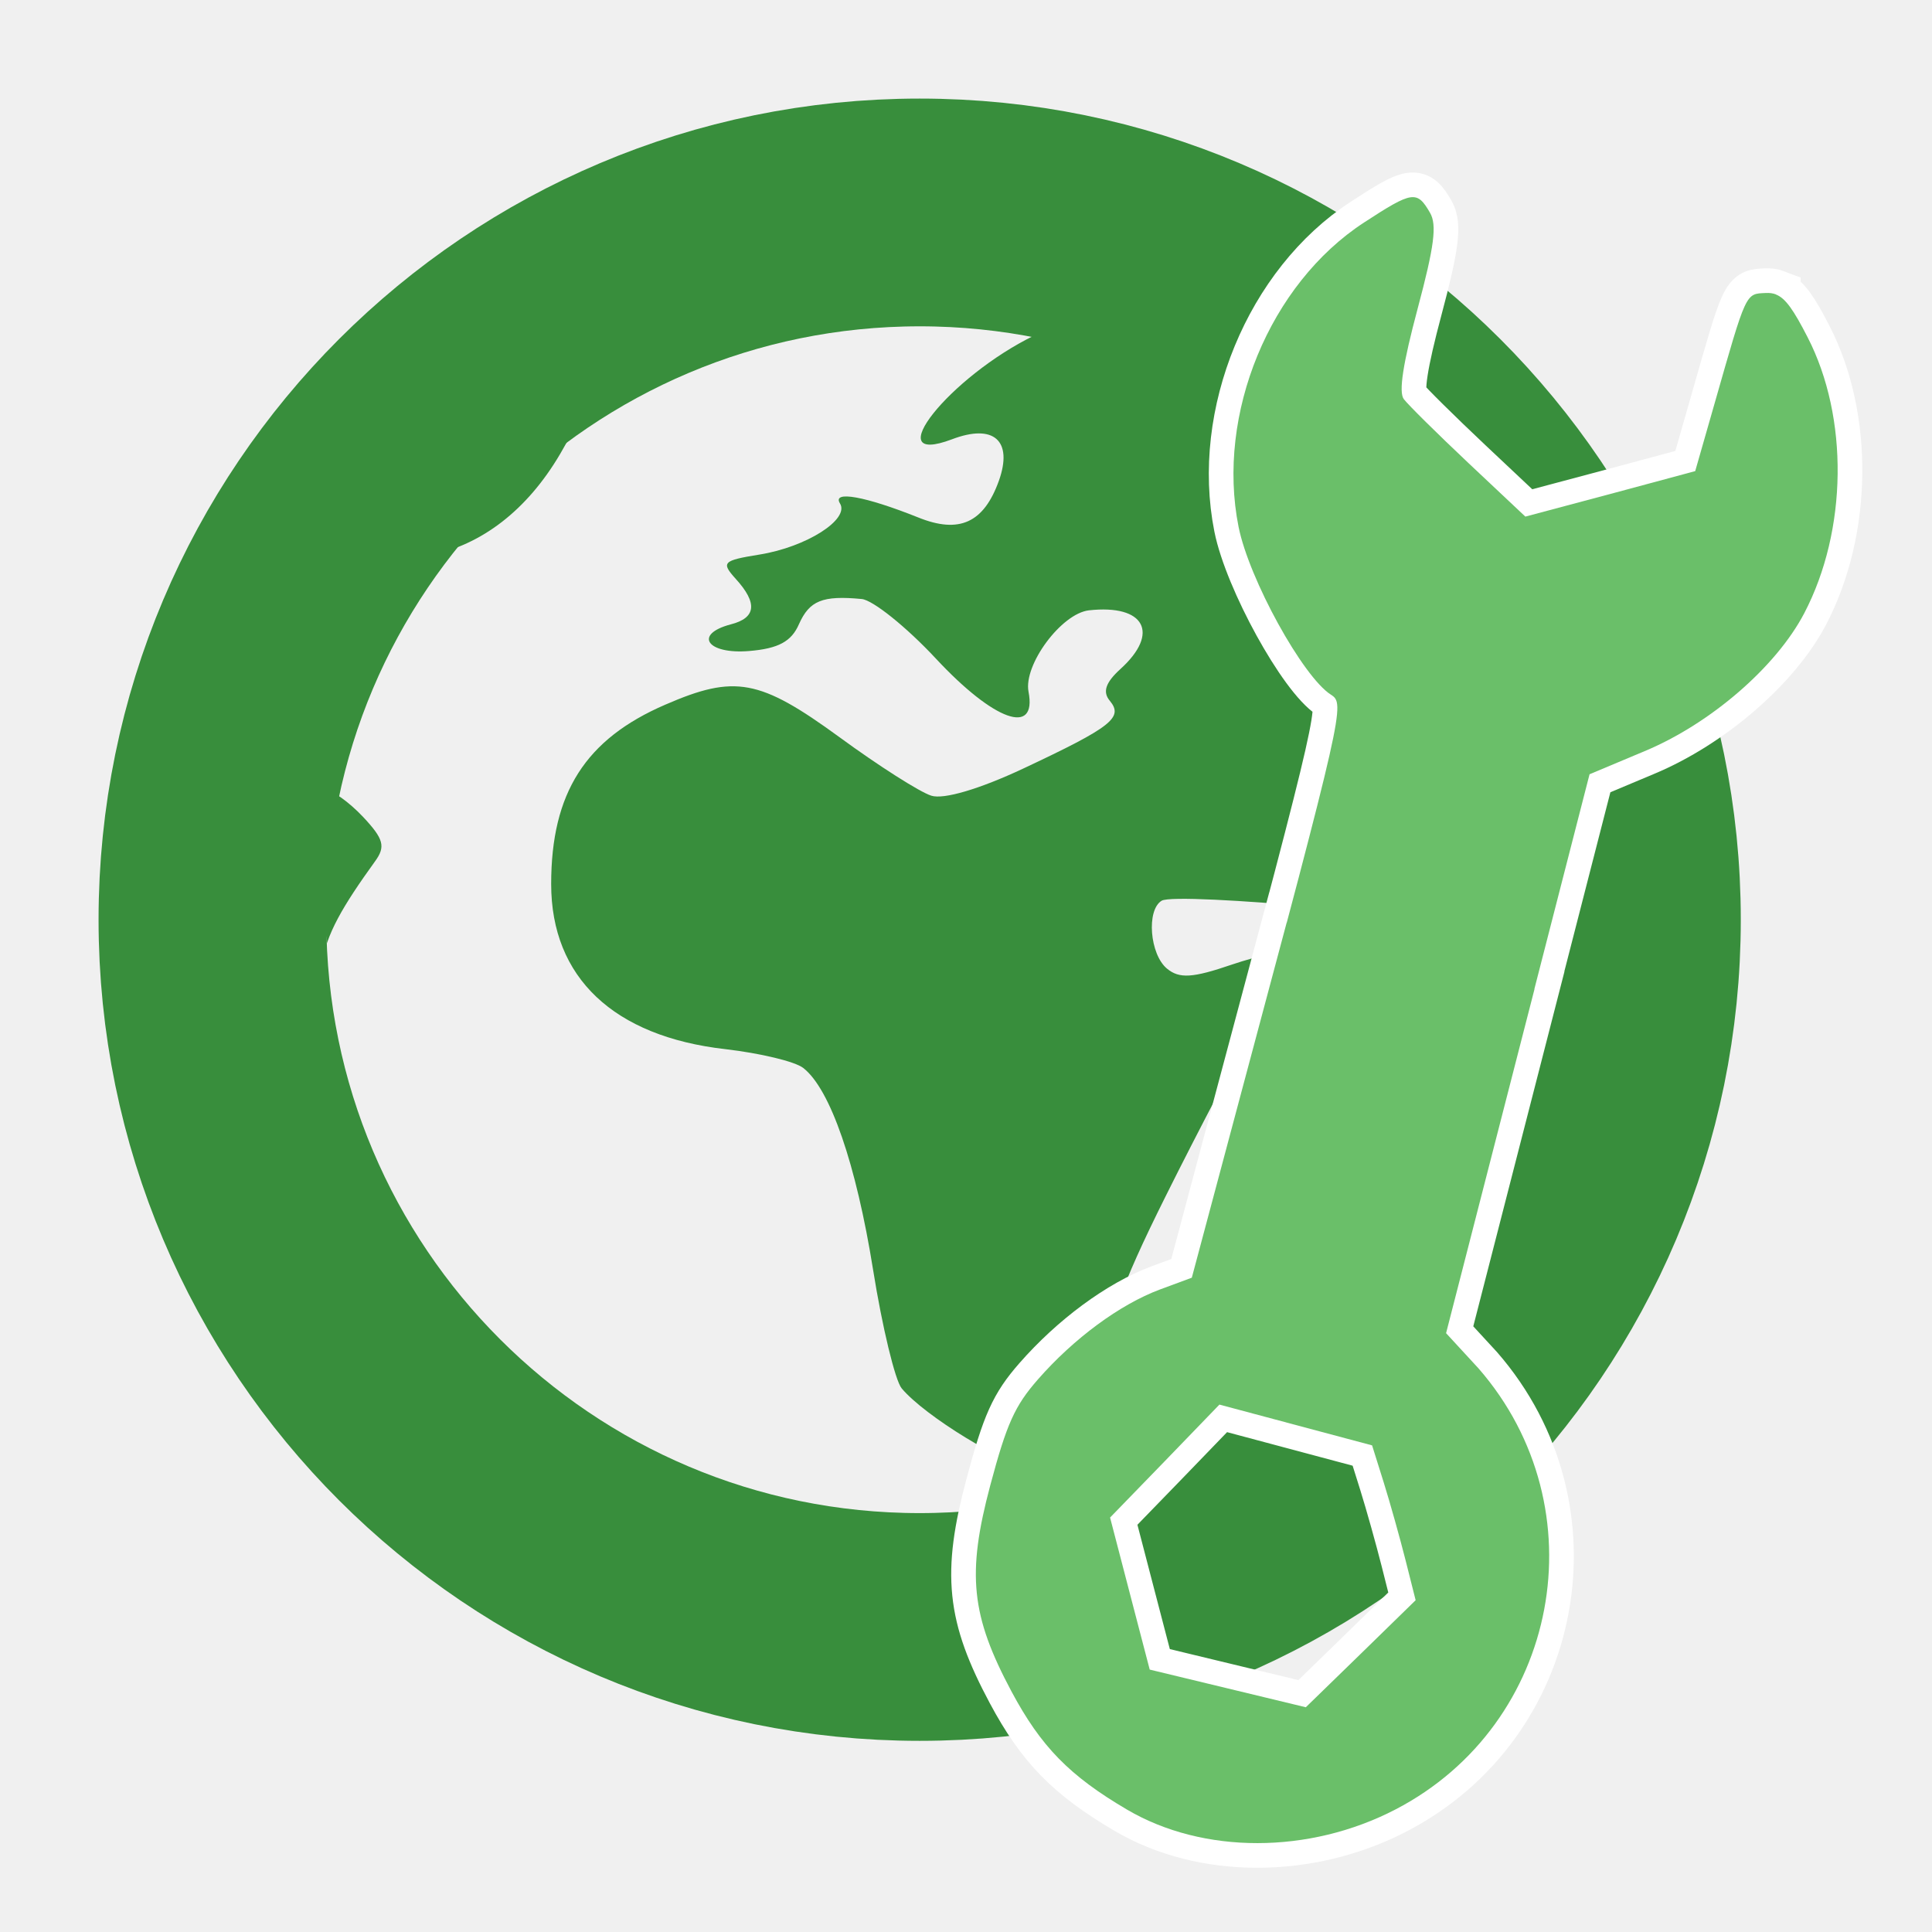
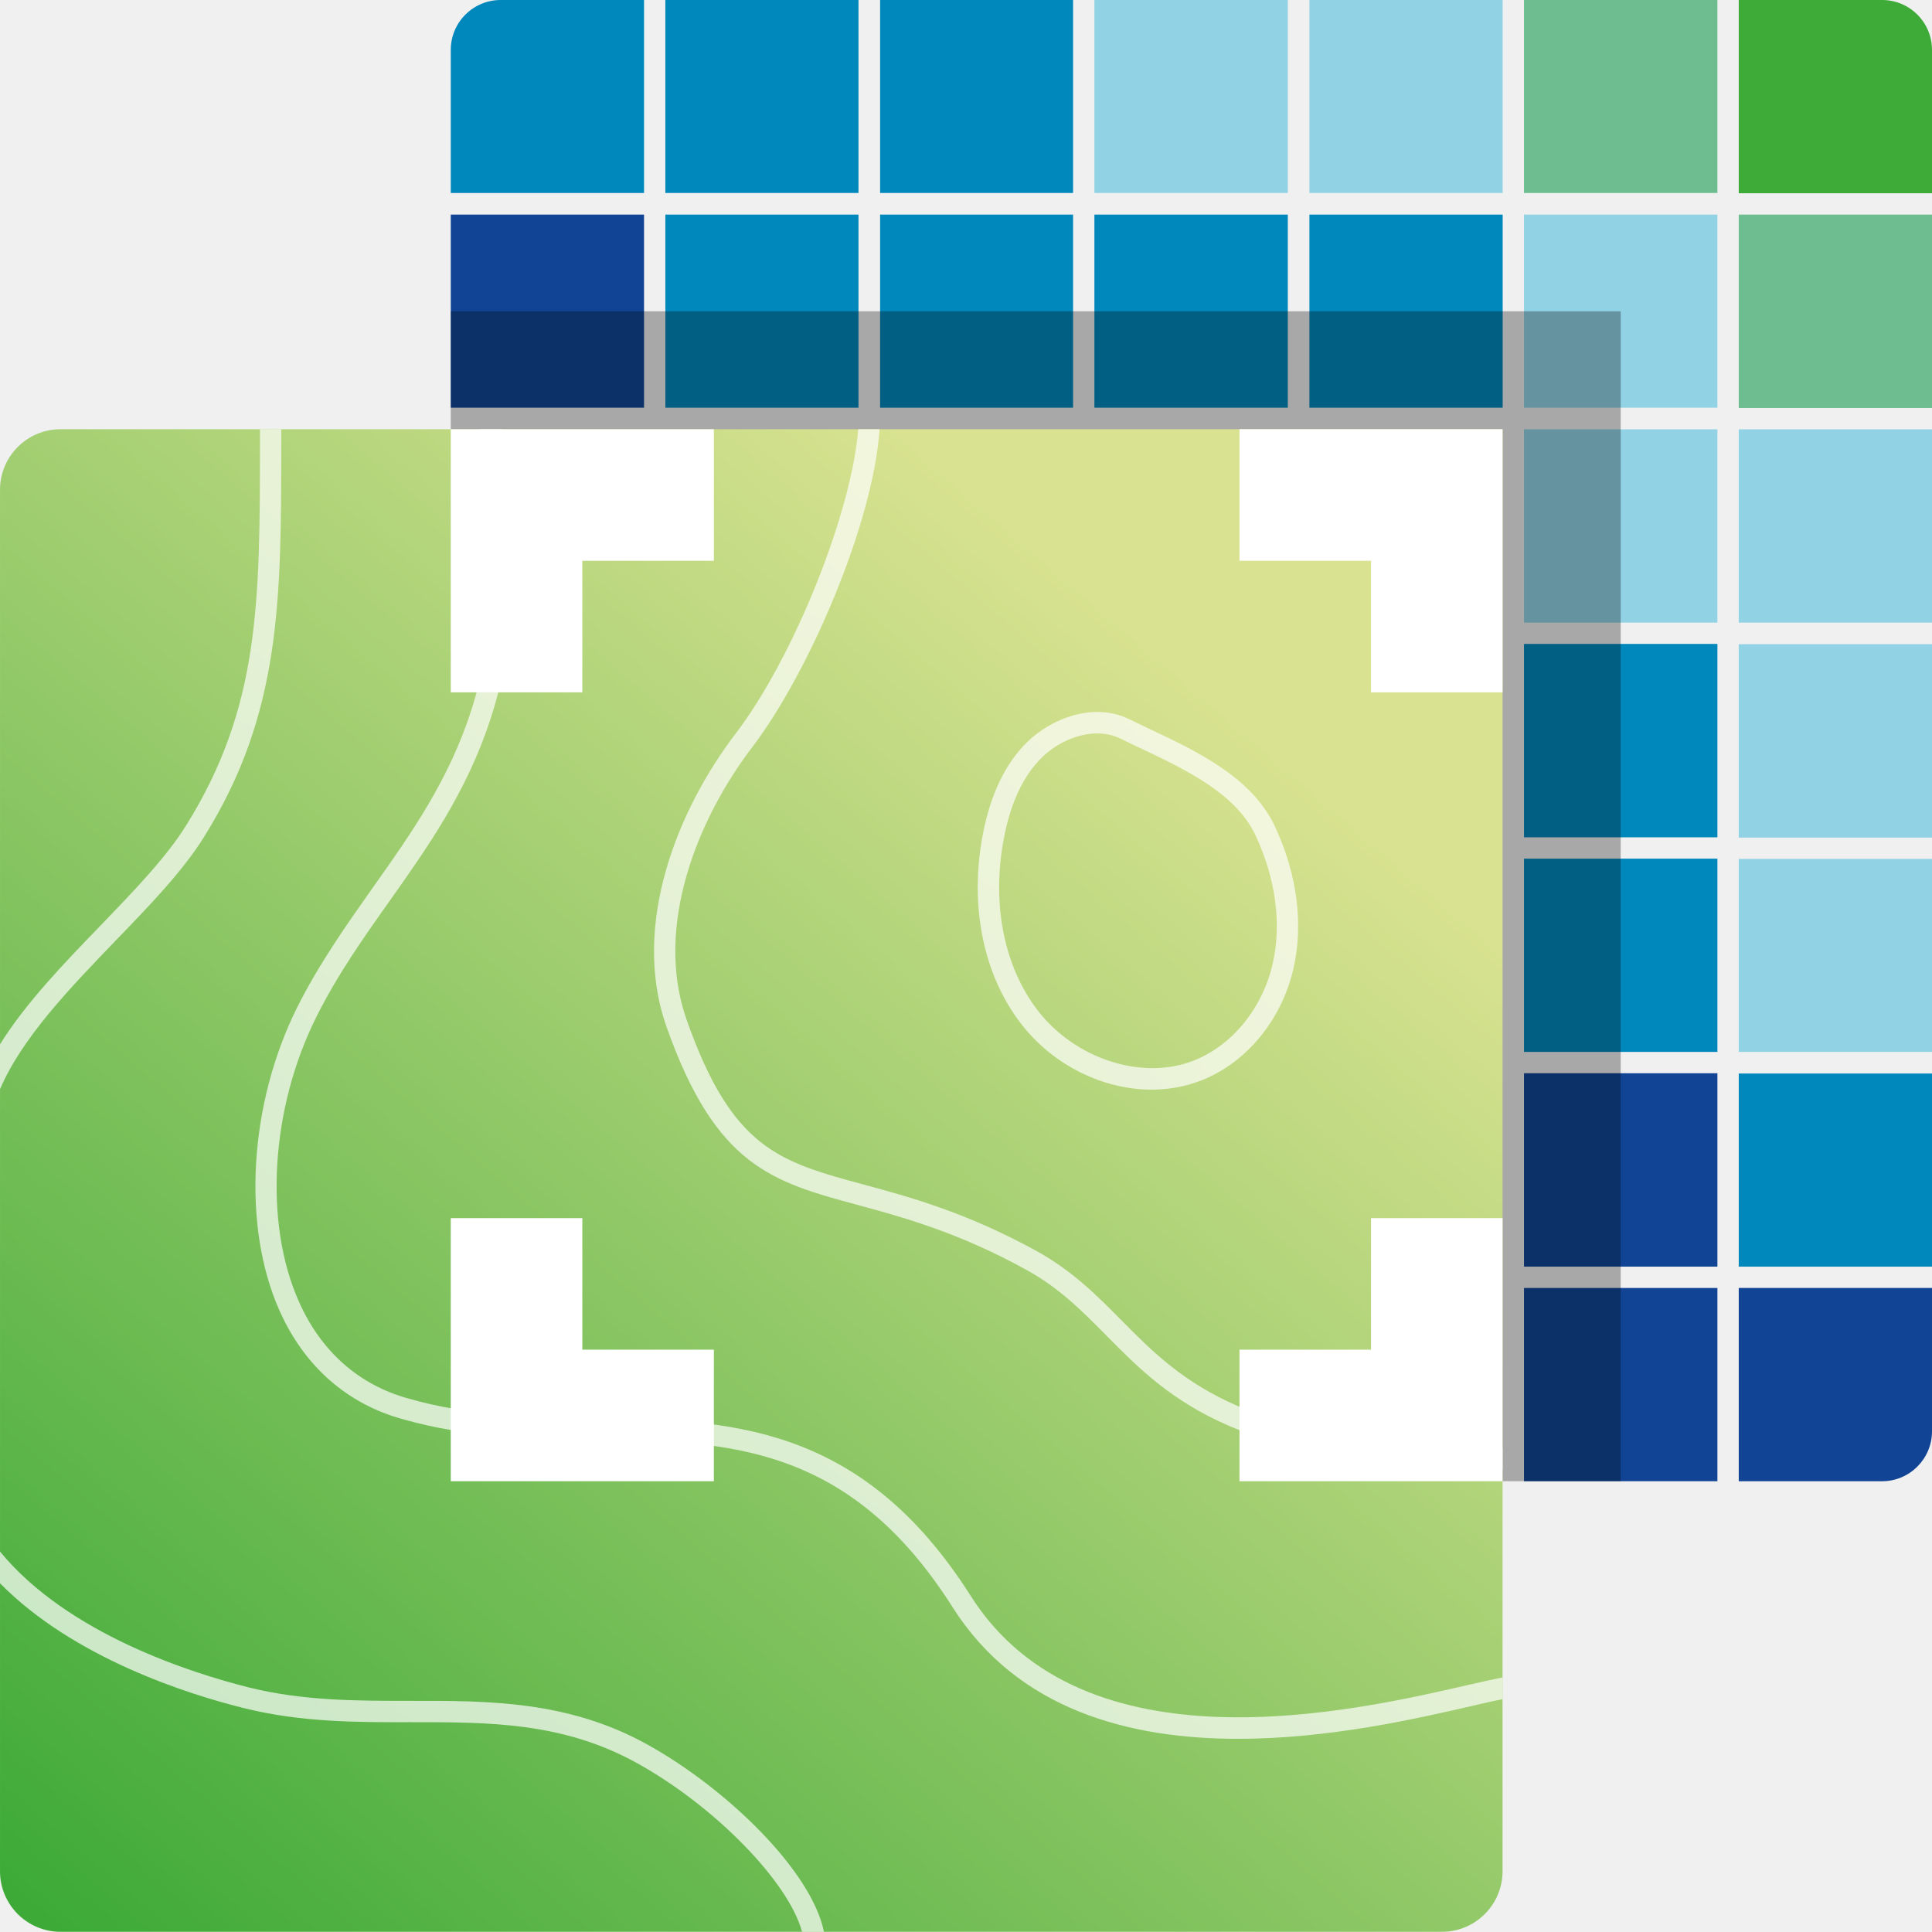
- <svg xmlns="http://www.w3.org/2000/svg" width="196" height="196" viewBox="0 0 51.858 51.858" version="1.1" id="svg8">
-   <defs id="defs2">
-     <clipPath clipPathUnits="userSpaceOnUse" id="clipPath4665">
-       <ellipse style="opacity:1;stroke:#ffa8f0;stroke-width:0;stroke-miterlimit:4;stroke-dasharray:none;stroke-opacity:1" id="ellipse4667" cx="20.753" cy="14.144" rx="2.232" ry="2.282" />
-     </clipPath>
-     <clipPath clipPathUnits="userSpaceOnUse" id="clipPath4665-3">
-       <ellipse style="opacity:1;stroke:#ffa8f0;stroke-width:0;stroke-miterlimit:4;stroke-dasharray:none;stroke-opacity:1" id="ellipse4667-0" cx="20.753" cy="14.144" rx="2.232" ry="2.282" />
-     </clipPath>
+ <svg xmlns="http://www.w3.org/2000/svg" width="123.278mm" height="123.265mm" viewBox="0 0 349.451 349.414">
+   <defs>
+     <linearGradient id="d" x1="15.713" y1="353.625" x2="214.257" y2="122.158" gradientUnits="userSpaceOnUse">
+       <stop offset="0" stop-color="#3daa37" />
+       <stop offset="1" stop-color="#d8e290" />
+     </linearGradient>
  </defs>
-   <g id="layer1" transform="translate(-4.337867,-2.438484)">
-     <path style="fill:none;fill-opacity:1;fill-rule:nonzero;stroke:#388e3c;stroke-width:6.113;stroke-miterlimit:4;stroke-dasharray:none;stroke-opacity:1;paint-order:normal" d="M 48.007,27.125 A 18.983,18.984 0 0 1 29.023,46.109 18.983,18.984 0 0 1 10.04,27.125 18.983,18.984 0 0 1 29.023,8.141 18.983,18.984 0 0 1 48.007,27.125 Z" id="path4740-9" />
-     <path style="fill:#388e3c;fill-opacity:1;stroke:#8e388e;stroke-width:0;stroke-miterlimit:4;stroke-dasharray:none;stroke-opacity:1" d="m 20.288,16.742 c -0.261,-0.058 -0.622,-0.203 -0.853,-0.341 -0.567,-0.34 -0.956,-0.833 -1.162,-1.476 -0.117,-0.365 -0.123,-0.409 -0.106,-0.864 0.019,-0.535 0.11,-0.867 0.35,-1.273 0.278,-0.471 0.867,-0.947 1.421,-1.146 0.326,-0.118 1.108,-0.149 1.468,-0.059 0.945,0.237 1.72,1.027 1.93,1.967 0.373,1.672 -0.888,3.235 -2.593,3.214 -0.206,-0.003 -0.41,-0.012 -0.453,-0.022 z m 0.86,-0.32 0.156,-0.029 -0.129,-0.027 c -0.127,-0.027 -0.42,-0.206 -0.506,-0.309 -0.024,-0.029 -0.072,-0.227 -0.106,-0.44 -0.063,-0.393 -0.159,-0.671 -0.259,-0.749 -0.03,-0.024 -0.16,-0.055 -0.289,-0.07 -0.415,-0.047 -0.647,-0.266 -0.647,-0.613 0,-0.338 0.127,-0.538 0.424,-0.666 0.258,-0.112 0.35,-0.095 0.645,0.12 0.146,0.107 0.3,0.205 0.342,0.218 0.046,0.015 0.18,-0.025 0.34,-0.1 0.33,-0.155 0.374,-0.19 0.323,-0.252 -0.028,-0.033 -0.016,-0.068 0.039,-0.118 0.148,-0.134 0.09,-0.241 -0.117,-0.218 -0.102,0.012 -0.243,0.202 -0.224,0.302 0.032,0.166 -0.128,0.109 -0.344,-0.123 -0.11,-0.118 -0.234,-0.217 -0.275,-0.221 -0.146,-0.014 -0.194,0.006 -0.233,0.093 -0.028,0.065 -0.077,0.091 -0.185,0.1 -0.156,0.013 -0.208,-0.062 -0.068,-0.099 0.094,-0.024 0.1,-0.079 0.018,-0.169 -0.055,-0.061 -0.048,-0.068 0.088,-0.09 0.175,-0.028 0.336,-0.131 0.299,-0.19 -0.03,-0.049 0.095,-0.026 0.29,0.052 0.153,0.062 0.244,0.02 0.3,-0.136 0.053,-0.149 -0.019,-0.213 -0.174,-0.154 -0.278,0.105 -0.009,-0.233 0.307,-0.386 0.168,-0.081 0.178,-0.082 0.301,-0.016 0.145,0.078 0.267,0.069 0.284,-0.02 0.024,-0.123 -0.504,-0.269 -0.969,-0.269 -0.446,0 -0.957,0.145 -1.26,0.358 -0.089,0.063 -0.099,0.086 -0.062,0.146 0.036,0.058 0.025,0.104 -0.056,0.242 -0.122,0.207 -0.29,0.338 -0.488,0.377 -0.126,0.025 -0.16,0.056 -0.236,0.213 -0.123,0.256 -0.214,0.656 -0.15,0.656 0.027,0 0.09,0.045 0.142,0.1 0.078,0.083 0.085,0.111 0.045,0.166 -0.238,0.33 -0.251,0.421 -0.111,0.808 0.135,0.373 0.325,0.664 0.6,0.922 0.506,0.475 1.29,0.713 1.947,0.591 z m 0.684,-0.23 c 0.503,-0.247 0.94,-0.757 1.135,-1.323 0.092,-0.268 0.093,-0.274 0.021,-0.215 -0.045,0.037 -0.064,0.031 -0.098,-0.032 -0.023,-0.043 -0.042,-0.112 -0.042,-0.154 0,-0.042 -0.022,-0.093 -0.049,-0.114 -0.057,-0.044 -1.11,-0.141 -1.165,-0.107 -0.057,0.035 -0.044,0.199 0.02,0.252 0.046,0.038 0.095,0.035 0.241,-0.015 0.101,-0.034 0.193,-0.053 0.205,-0.041 0.012,0.012 -0.036,0.122 -0.107,0.244 -0.07,0.123 -0.225,0.418 -0.344,0.657 -0.172,0.345 -0.22,0.485 -0.238,0.684 -0.012,0.138 -0.041,0.275 -0.065,0.306 -0.069,0.088 0.142,0.025 0.484,-0.143 z" id="path4579-2" clip-path="url(#clipPath4665-3)" transform="matrix(7.230733,0,0,7.230733,-120.9127,-76.40059)" />
-     <path id="path4652-6-5-4-0" style="fill:#6abf69;fill-opacity:1;fill-rule:nonzero;stroke:#ffffff;stroke-width:1.323;stroke-miterlimit:4;stroke-dasharray:none;stroke-opacity:1" d="m 38.874,27.203 -2.546,9.531 -0.857,0.317 c -1.076,0.402 -2.313,1.315 -3.275,2.415 -0.62,0.708 -0.836,1.186 -1.277,2.839 -0.636,2.383 -0.519,3.5 0.572,5.541 0.788,1.474 1.556,2.259 3.096,3.164 2.045,1.203 4.893,1.201 7.212,-0.005 4.399,-2.287 5.492,-8.081 2.228,-11.833 l -0.874,-0.949 2.374,-9.238 z m -1.805,12.937 2.051,0.548 2.047,0.547 0.314,1.001 c 0.172,0.551 0.434,1.488 0.584,2.08 l 0.271,1.075 -1.472,1.437 -1.476,1.436 -2.093,-0.505 -2.097,-0.506 -0.532,-2.039 -0.532,-2.042 1.47,-1.515 z M 52.008,10.341 c -0.085,-0.033 -0.173,-0.043 -0.275,-0.038 -0.545,0.025 -0.513,-0.049 -1.371,2.958 l -0.522,1.823 -2.278,0.613 -2.281,0.608 -1.528,-1.438 c -0.84,-0.792 -1.621,-1.565 -1.735,-1.716 -0.142,-0.188 -0.022,-0.954 0.372,-2.429 0.449,-1.68 0.52,-2.248 0.332,-2.572 -0.35,-0.606 -0.47,-0.587 -1.771,0.261 -2.534,1.651 -3.972,5.145 -3.368,8.169 0.28,1.4 1.723,4.023 2.48,4.506 0.383,0.244 0.349,0.388 -2.533,11.178 l -0.13,0.484 6.698,1.789 0.148,-0.581 2.758,-10.735 1.477,-0.62 c 1.767,-0.736 3.532,-2.26 4.287,-3.705 1.161,-2.223 1.196,-5.253 0.089,-7.405 -0.379,-0.738 -0.593,-1.047 -0.849,-1.147 z" />
-     <path id="path4652-6-5-4" style="fill:#6abf69;fill-opacity:1;fill-rule:nonzero;stroke:none;stroke-width:0.529;stroke-miterlimit:4;stroke-dasharray:none;stroke-opacity:1" d="m 38.874,27.203 -2.546,9.531 -0.857,0.317 c -1.076,0.402 -2.313,1.315 -3.275,2.415 -0.62,0.708 -0.836,1.186 -1.277,2.839 -0.636,2.383 -0.519,3.5 0.572,5.541 0.788,1.474 1.556,2.259 3.096,3.164 2.045,1.203 4.893,1.201 7.212,-0.005 4.399,-2.287 5.492,-8.081 2.228,-11.833 l -0.874,-0.949 2.374,-9.238 z m -1.805,12.937 2.051,0.548 2.047,0.547 0.314,1.001 c 0.172,0.551 0.434,1.488 0.584,2.08 l 0.271,1.075 -1.472,1.437 -1.476,1.436 -2.093,-0.505 -2.097,-0.506 -0.532,-2.039 -0.532,-2.042 1.47,-1.515 z M 52.008,10.341 c -0.085,-0.033 -0.173,-0.043 -0.275,-0.038 -0.545,0.025 -0.513,-0.049 -1.371,2.958 l -0.522,1.823 -2.278,0.613 -2.281,0.608 -1.528,-1.438 c -0.84,-0.792 -1.621,-1.565 -1.735,-1.716 -0.142,-0.188 -0.022,-0.954 0.372,-2.429 0.449,-1.68 0.52,-2.248 0.332,-2.572 -0.35,-0.606 -0.47,-0.587 -1.771,0.261 -2.534,1.651 -3.972,5.145 -3.368,8.169 0.28,1.4 1.723,4.023 2.48,4.506 0.383,0.244 0.349,0.388 -2.533,11.178 l -0.13,0.484 6.698,1.789 0.148,-0.581 2.758,-10.735 1.477,-0.62 c 1.767,-0.736 3.532,-2.26 4.287,-3.705 1.161,-2.223 1.196,-5.253 0.089,-7.405 -0.379,-0.738 -0.593,-1.047 -0.849,-1.147 z" />
+   <g isolation="isolate">
+     <g id="b">
+       <g id="c">
+         <g>
+           <g>
+             <rect x="120.348" width="34.93" height="34.904" fill="#0087bb" />
+             <rect x="159.187" width="34.904" height="34.904" fill="#0087bb" />
+             <rect x="197.95" width="34.982" height="34.904" fill="#91d2e4" />
+             <rect x="236.841" width="34.955" height="34.904" fill="#91d2e4" />
+             <rect x="275.655" width="34.982" height="34.904" fill="#6dbd90" />
+             <path d="M116.489,0V34.904h-34.956V9.028c0-4.99,4.038-9.028,9.028-9.028h25.928Z" fill="#0087bb" />
+             <rect x="81.533" y="38.814" width="34.956" height="34.93" fill="#114494" />
+             <rect x="120.348" y="38.814" width="34.93" height="34.93" fill="#0087bb" />
+             <rect x="159.187" y="38.814" width="34.904" height="34.93" fill="#0087bb" />
+             <rect x="197.95" y="38.814" width="34.982" height="34.93" fill="#0087bb" />
+             <rect x="236.841" y="38.814" width="34.955" height="34.93" fill="#0087bb" />
+             <rect x="275.655" y="38.814" width="34.982" height="34.93" fill="#91d2e4" />
+             <rect x="275.655" y="77.654" width="34.982" height="34.956" fill="#91d2e4" />
+             <rect x="275.655" y="116.468" width="34.982" height="34.981" fill="#0087bb" />
+             <rect x="275.655" y="155.308" width="34.982" height="34.956" fill="#0087bb" />
+             <rect x="275.655" y="194.122" width="34.982" height="34.981" fill="#114494" />
+             <rect x="275.655" y="232.962" width="34.982" height="34.956" fill="#114494" />
+             <path d="M349.451,9.028v25.928h-34.956V0h25.927c4.99,0,9.028,4.038,9.028,9.028Z" fill="#3eab38" />
+             <path d="M349.451,232.962v25.928c0,4.964-4.038,9.028-9.028,9.028h-25.927v-34.956h34.956Z" fill="#114494" />
+             <rect x="314.495" y="194.173" width="34.956" height="34.93" fill="#0087bb" />
+             <rect x="314.495" y="155.359" width="34.956" height="34.904" fill="#91d2e4" />
+             <rect x="314.495" y="116.519" width="34.956" height="34.981" fill="#91d2e4" />
+             <rect x="314.495" y="77.654" width="34.956" height="34.956" fill="#91d2e4" />
+             <rect x="314.495" y="38.814" width="34.956" height="34.981" fill="#6dbd90" />
+           </g>
+           <rect x="81.533" y="56.305" width="211.613" height="211.613" fill="#010101" mix-blend-mode="multiply" opacity=".3" />
+           <g>
+             <path d="M271.777,77.638V338.456c0,6.045-4.913,10.957-10.957,10.957H10.959C4.889,349.414,.002,344.501,.002,338.456V88.595c0-6.045,4.888-10.957,10.957-10.957H271.777Z" fill="url(#d)" />
+             <g opacity=".7">
+               <path d="M230.569,149.401c-4.192-8.848-14.095-13.53-22.841-17.645-1.183-.566-2.34-1.106-3.473-1.672-6.507-3.164-14.121-.103-18.442,4.116-3.961,3.858-6.662,9.491-8.051,16.745-2.444,12.886,.077,25.336,6.893,34.184,5.865,7.614,14.919,11.961,23.664,11.961,3.112,0,6.173-.566,9.054-1.698,8.077-3.189,14.43-10.906,16.565-20.14,1.878-8.076,.669-17.259-3.37-25.85Zm-.386,24.976c-1.852,8.025-7.305,14.687-14.224,17.439-9.285,3.678-21.426-.206-28.242-9.028-6.147-7.974-8.385-19.317-6.147-31.123,1.209-6.456,3.549-11.42,6.945-14.713,2.495-2.444,6.302-4.296,9.954-4.296,1.415,0,2.804,.283,4.116,.9,1.132,.566,2.29,1.106,3.473,1.672,8.179,3.858,17.439,8.231,21.014,15.819,3.678,7.819,4.784,16.102,3.112,23.33Z" fill="#fff" />
+               <path d="M271.775,261.883v3.858c-48.125-.412-60.111-12.501-71.712-24.23-4.373-4.424-8.514-8.617-14.61-11.935-12.218-6.713-22.198-9.414-30.197-11.6-15.536-4.193-25.773-6.971-34.699-32.255-6.533-18.494,2.16-39.483,12.449-52.961,10.623-13.89,21.04-40.1,22.224-55.122h3.858c-1.132,17.079-12.861,44.164-22.996,57.462-9.697,12.681-17.902,32.281-11.909,49.334,8.257,23.381,16.719,25.67,32.075,29.837,8.205,2.212,18.417,4.99,31.046,11.909,6.61,3.601,11.138,8.179,15.51,12.604,11.034,11.163,22.455,22.687,68.959,23.098Z" fill="#fff" />
+               <path d="M271.775,303.397v3.935c-1.414,.283-3.24,.694-5.221,1.158-9.955,2.289-26.005,6.019-42.621,6.019-19.523,0-39.791-5.144-51.624-23.793-18.854-29.734-41.155-30.043-64.741-30.352-11.292-.154-22.97-.309-34.647-3.652-10.108-2.752-17.851-9.543-22.353-19.626-6.842-15.33-5.556-37.374,3.19-54.89,3.961-7.897,8.848-14.79,13.555-21.478,14.044-19.806,27.29-38.531,19.497-83.081h3.935c7.768,45.707-6.482,65.822-20.268,85.319-4.656,6.559-9.44,13.324-13.247,20.963-8.282,16.539-9.543,37.271-3.138,51.572,4.013,9.003,10.88,15.047,19.857,17.491,11.215,3.215,22.635,3.37,33.67,3.524,23.587,.309,47.971,.643,67.957,32.152,20.397,32.152,69.268,20.886,90.103,16.076,2.521-.566,4.553-1.029,6.096-1.338Z" fill="#fff" />
+               <path d="M20.886,170.159c-8.309,8.642-16.899,17.542-20.886,26.853v-8.128c4.682-7.485,11.472-14.533,18.108-21.4,6.147-6.379,11.935-12.372,15.562-18.185,13.324-21.375,13.324-40.306,13.349-68.96v-2.701h3.858v2.701c-.026,28.268-.026,48.691-13.941,70.992-3.833,6.173-9.749,12.321-16.05,18.828Z" fill="#fff" />
+               <path d="M149.031,349.414h-3.961c-2.367-8.874-15.536-22.558-29.786-30.48-13.504-7.485-26.853-7.434-41.026-7.434-9.774,.026-19.832,.026-30.146-2.546-9.877-2.444-30.738-8.977-44.113-22.584v-5.736c12.295,14.97,34.802,22.018,45.039,24.59,9.852,2.444,19.677,2.418,29.194,2.418,14.07-.026,28.551-.051,42.904,7.922,14.353,7.974,29.657,22.841,31.895,33.85Z" fill="#fff" />
+             </g>
+           </g>
+           <g>
+             <polygon points="247.984 77.638 224.19 77.638 224.19 101.431 247.984 101.431 247.984 125.225 271.777 125.225 271.777 101.431 271.777 77.638 247.984 77.638" fill="#fff" />
+             <polygon points="81.533 101.431 81.533 125.225 105.327 125.225 105.327 101.431 129.12 101.431 129.12 77.638 105.327 77.638 81.533 77.638 81.533 101.431" fill="#fff" />
+             <polygon points="247.984 267.917 224.19 267.917 224.19 244.124 247.984 244.124 247.984 220.331 271.777 220.331 271.777 244.124 271.777 267.917 247.984 267.917" fill="#fff" />
+             <polygon points="81.533 244.124 81.533 220.331 105.327 220.331 105.327 244.124 129.12 244.124 129.12 267.917 105.327 267.917 81.533 267.917 81.533 244.124" fill="#fff" />
+           </g>
+         </g>
+       </g>
+     </g>
  </g>
</svg>
